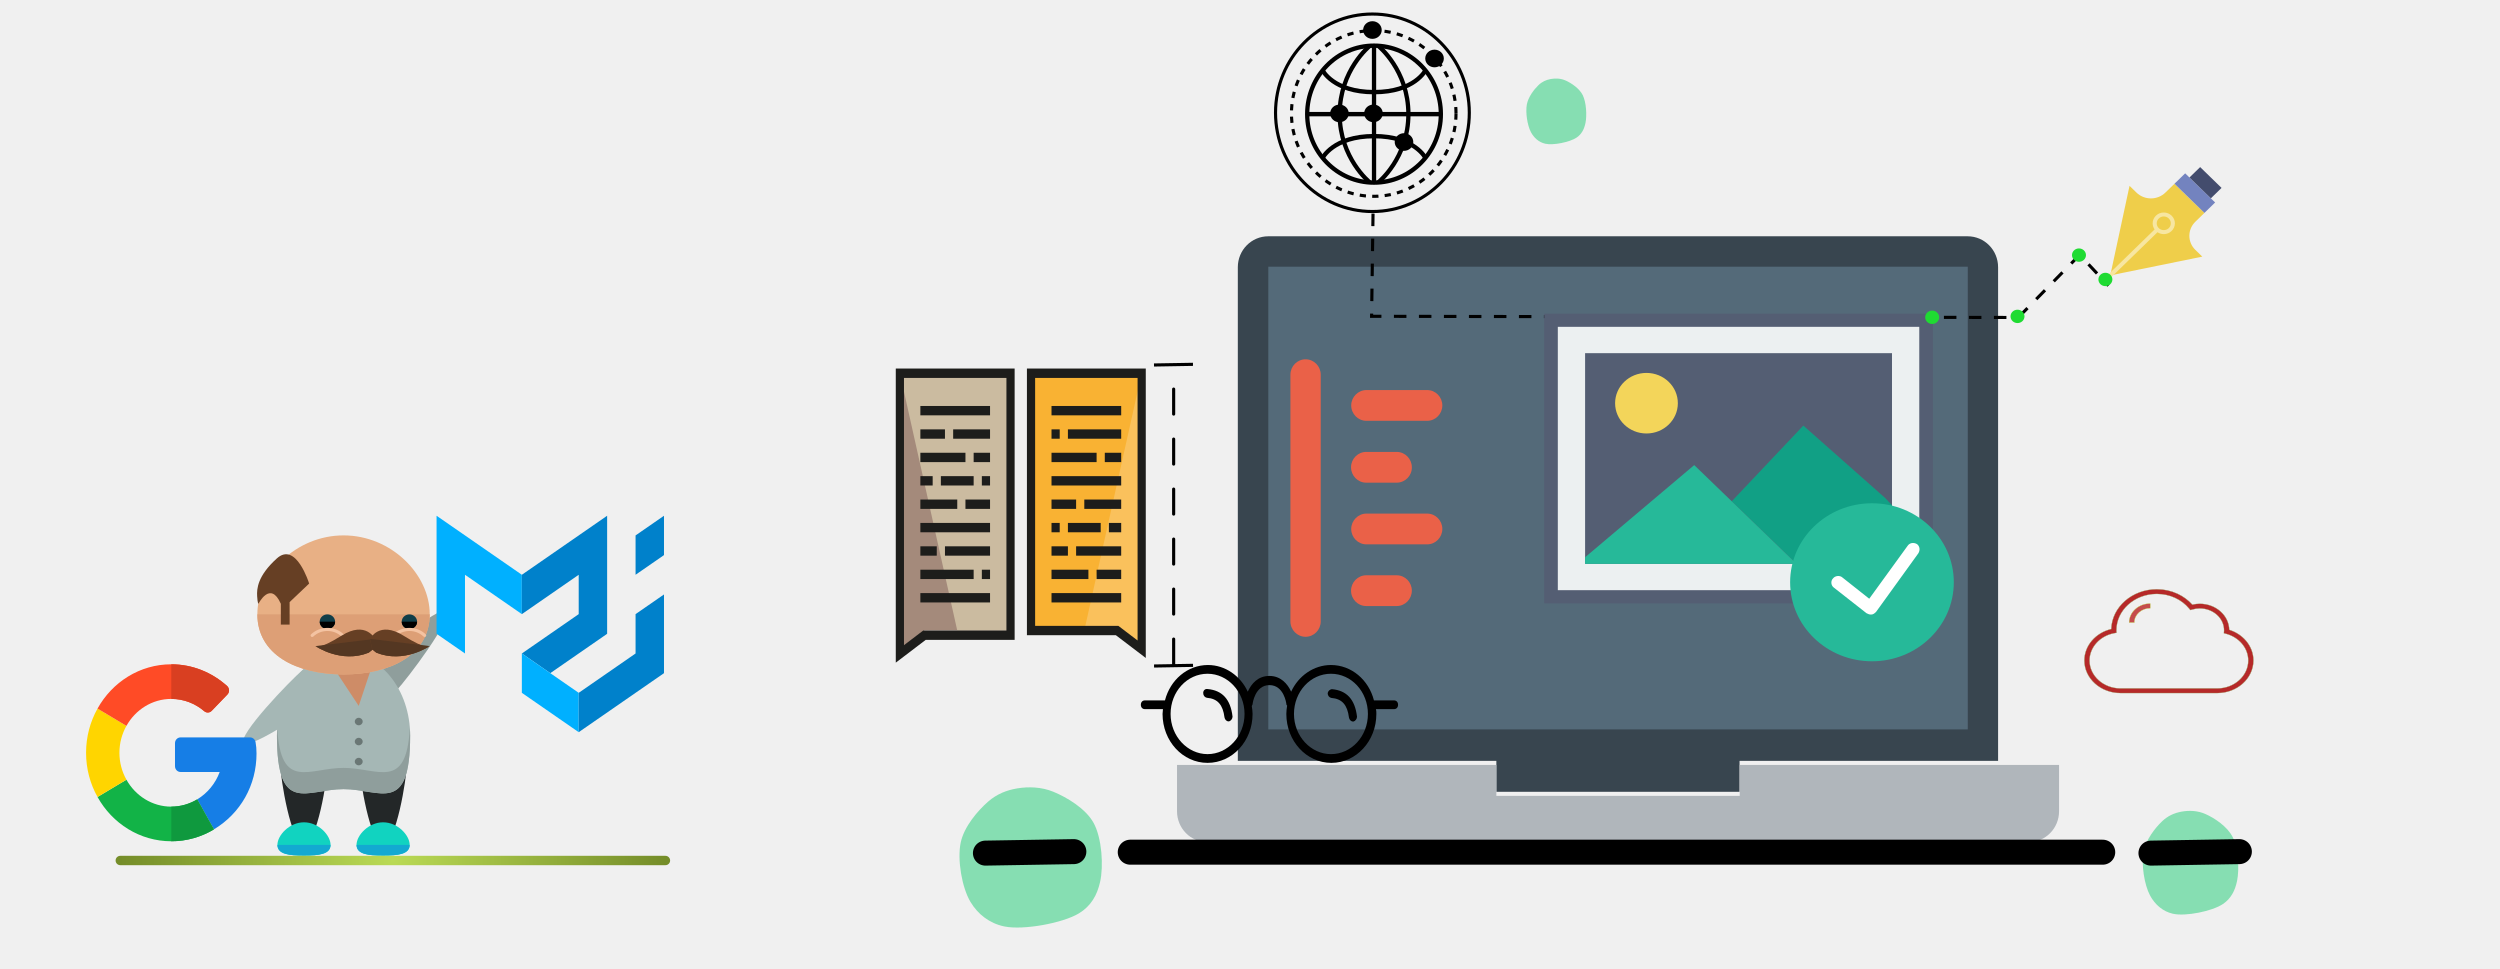
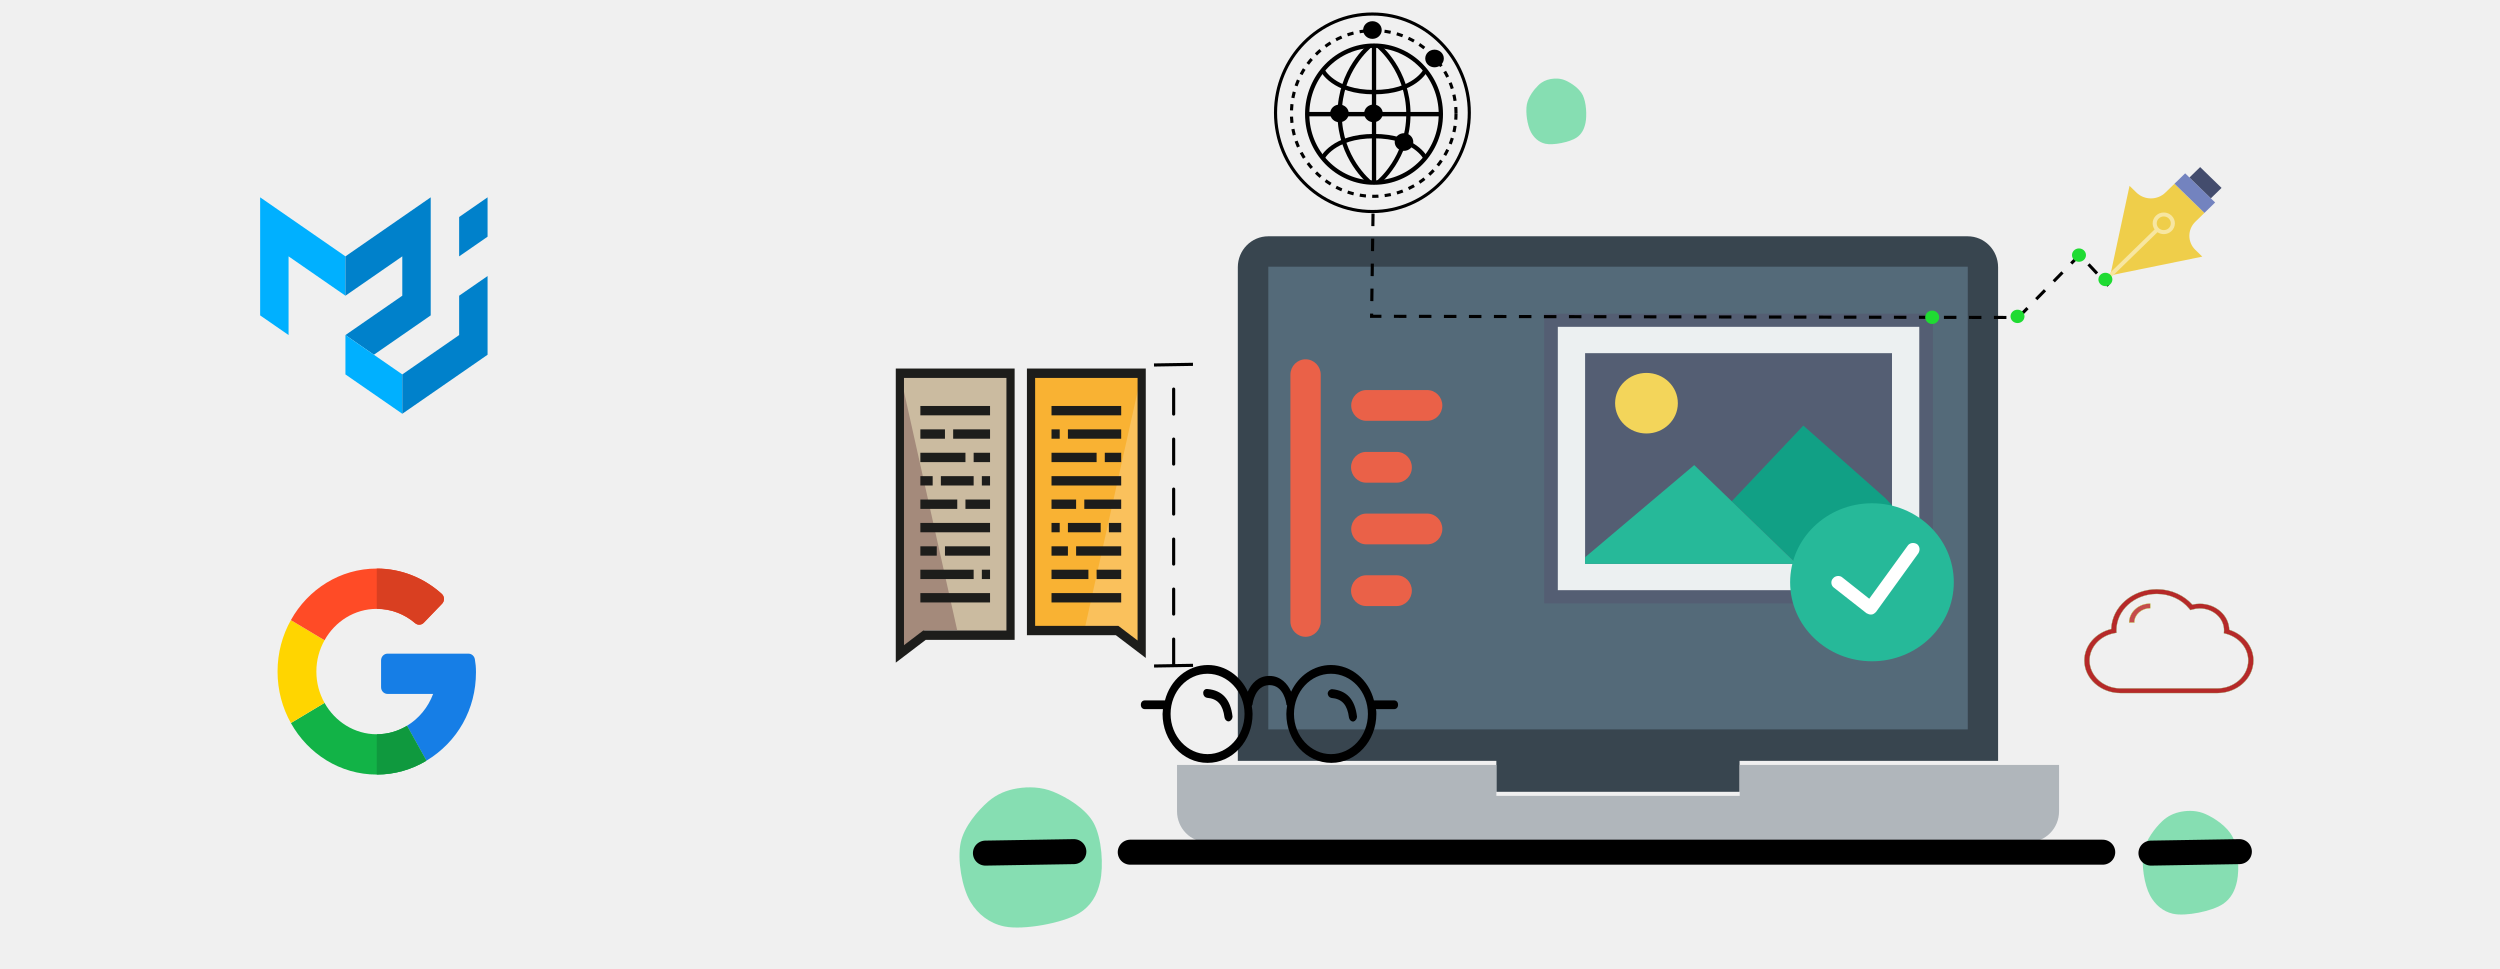
<svg xmlns="http://www.w3.org/2000/svg" width="800" height="310" viewBox="0 0 800 310">
  <defs>
-     <radialGradient gradientUnits="userSpaceOnUse" cx="125.716" cy="276.36" r="87.223" id="gradient-0" gradientTransform="matrix(1, 0, 0, 1, 0, -1)">
-       <stop offset="0" style="stop-color: #bada55" />
-       <stop offset="1" style="stop-color: #758d29" />
-     </radialGradient>
    <path id="path-0" d="M 52.771 105.984 C 51.53 84.309 41.081 99.146 32.285 104.743 C 25.053 114.969 28.201 116.82 38.493 109.709 C 59.148 95.439 64.548 88.417 78.224 72.461 C 81.762 63.522 90.763 39.312 82.57 55.699 C 75.389 76.687 69.788 90.319 65.808 102.26 C 64.567 109.114 61.463 113.475 61.463 118.4 C 73.367 109.843 83.34 99.712 94.986 91.706 C 95.626 91.266 104.068 84.256 104.919 84.256 C 109.322 83.015 112.643 79.911 116.714 79.911 C 124.703 76.847 133.611 74.944 139.063 74.944 C 143.155 72.714 147.16 73.703 150.237 73.703 C 158.291 73.703 168.546 74.944 172.586 74.944 C 172.586 96.904 159.219 104.842 140.925 110.33 C 129.156 111.875 99.023 118.095 96.227 111.572 C 93.958 106.277 94.365 99.115 94.365 93.568 C 103.022 81.186 110.444 76.147 119.197 72.461 C 123.179 70.784 129.681 64.872 131.613 68.736 C 133.729 72.969 130.042 70.523 131.613 76.807 C 121.253 91.607 117.356 96.215 108.643 100.397 C 96.002 106.465 91.723 102.768 100.573 91.706 C 113.687 89.843 105.926 107.012 106.781 107.226 C 107.584 107.427 109.264 106.398 109.264 107.226 C 141.536 91.378 165.598 80.611 188.106 69.357 C 201.332 60.126 209.797 49.519 219.767 42.042 C 224.72 38.944 212.972 44.198 211.076 45.146 C 204.619 48.374 198.435 52.165 191.831 55.079 C 175.554 62.26 157.153 66.621 141.546 74.944 C 120.946 81.453 108.565 89.41 98.711 97.293 C 90.305 104.017 100.216 95.122 90.019 102.26 C 88.821 103.099 85.463 105.182 86.915 105.364 C 88.763 105.595 93.819 104.047 92.503 105.364 C 121.953 97.724 147.319 88.014 171.965 84.877 C 177.251 84.204 207.351 78.799 207.351 87.981 C 186.019 111.89 155.022 125.251 129.13 128.333 C 115.664 129.936 99.331 126.588 99.331 108.468 C 99.331 90.121 126.054 78.584 119.197 99.156 C 115.94 108.925 113.95 105.198 109.264 112.813 C 89.255 127.18 55.843 145.585 36.631 129.575 C 27.608 122.056 29.181 105.672 29.181 95.431 C 29.181 74.448 46.255 54.145 58.979 41.421 C 81.607 26.727 94.039 22.797 117.335 22.797 C 147.855 28.94 170.705 32.088 165.136 51.975 C 161 66.748 159.58 57.053 152.099 73.082 C 128.536 88.924 115.86 91.706 98.711 91.706 C 91.305 91.706 78.937 92.21 73.258 85.498 C 64.672 75.351 78.224 62.765 78.224 55.079 C 89.504 48.342 108.744 36.838 110.506 54.458 C 110.876 58.164 112.081 62.257 110.506 65.632 C 109.576 67.626 106.16 68.399 106.16 70.599 C 87.547 78.82 99.475 61.84 104.298 58.803 C 115.818 51.55 126.409 48.871 139.683 48.871 C 144.377 52.323 141.024 57.452 137.821 60.045 C 131.572 65.103 122.519 67.093 114.851 68.115 C 113.401 68.309 110.969 70.124 110.506 68.736 C 109.831 66.713 109.414 59.081 109.264 58.183 C 115.455 45.925 130.929 27.243 127.888 47.008 C 127.4 50.183 127.117 53.602 125.405 56.32 C 115.648 71.817 103.895 73.169 88.157 79.29 C 66.82 80.531 52.688 82.149 47.184 76.186 C 36.339 64.437 52.315 44.525 63.946 44.525 C 74.695 57.235 85.115 79.679 70.775 87.981 C 61.294 93.47 48.75 89.223 38.493 89.223 C 38.493 63.6 75.686 39.091 95.607 47.629 C 97.661 48.51 96.941 54.736 97.469 56.32 C 89.436 75.024 81.507 77.298 66.429 78.669 C 59.821 79.27 50.125 83.025 46.563 77.427 C 39.338 66.073 49.357 52.844 52.771 43.283 C 60.428 37.489 63.075 35.959 65.808 34.592 C 87.21 23.891 71.668 38.796 60.842 41.421 C 45.106 45.236 55.657 41.301 44.08 42.663 C 42.839 14.22 95.653 26.744 111.747 32.109 L 117.955 34.592 C 129.239 37.669 140.875 45.512 152.099 47.008 C 154.727 47.359 162.653 45.786 162.653 50.733" style="fill: none;" />
  </defs>
  <g id="Laptop" transform="matrix(0.918614, 0, 0, 0.931954, -46.7427, 23.17926)" style="">
    <path style="fill: #38454f" d="M 646.4 288.8 v 17.7 h 141.2 V 288.8 H 937.7 V 6.3 c 0 -9.8 -7.9 -17.7 -17.7 -17.7 H 514 c -9.8 0 -17.7 7.9 -17.7 17.7 V 288.8 H 646.4 z" transform="matrix(0.6,0,0,0.6,184.3,63.1)" />
    <polygon style="fill: #546a79" points="514,275.3 920.1,275.3 920.1,10.5 514,10.5" transform="matrix(0.6,0,0,0.6,184.3,60.4)" />
    <g transform="matrix(0.6,0,0,0.6,146.4,60.4)">
-       <path style="fill: #ea6148" d="M 598.8 222.3 c -4.9 0 -8.8 -4 -8.8 -8.8 V 72.3 c 0 -4.9 4 -8.8 8.8 -8.8 c 4.9 0 8.8 4 8.8 8.8 v 141.2 C 607.6 218.4 603.6 222.3 598.8 222.3" />
-       <path style="fill: #ea6148" d="M 669.4 98.7 h -35.3 c -4.9 0 -8.8 -4 -8.8 -8.8 s 4 -8.8 8.8 -8.8 h 35.3 c 4.9 0 8.8 4 8.8 8.8 S 674.3 98.7 669.4 98.7" />
-       <path style="fill: #ea6148" d="M 651.7 134.1 h -17.7 c -4.9 0 -8.8 -4 -8.8 -8.8 c 0 -4.9 4 -8.8 8.8 -8.8 h 17.7 c 4.9 0 8.8 4 8.8 8.8 C 660.6 130.1 656.6 134.1 651.7 134.1" />
-       <path style="fill: #ea6148" d="M 669.4 169.4 h -35.3 c -4.9 0 -8.8 -4 -8.8 -8.8 s 4 -8.8 8.8 -8.8 h 35.3 c 4.9 0 8.8 4 8.8 8.8 S 674.3 169.4 669.4 169.4" />
-       <path style="fill: #ea6148" d="M 651.7 204.7 h -17.7 c -4.9 0 -8.8 -4 -8.8 -8.8 s 4 -8.8 8.8 -8.8 h 17.7 c 4.9 0 8.8 4 8.8 8.8 S 656.6 204.7 651.7 204.7" />
+       <path style="fill: #ea6148" d="M 598.8 222.3 c -4.9 0 -8.8 -4 -8.8 -8.8 V 72.3 c 0 -4.9 4 -8.8 8.8 -8.8 c 4.9 0 8.8 4 8.8 8.8 v 141.2 C 607.6 218.4 603.6 222.3 598.8 222.3" id="li01" />
+       <path style="fill: #ea6148" d="M 669.4 98.7 h -35.3 c -4.9 0 -8.8 -4 -8.8 -8.8 s 4 -8.8 8.8 -8.8 h 35.3 c 4.9 0 8.8 4 8.8 8.8 S 674.3 98.7 669.4 98.7" id="li02" />
+       <path style="fill: #ea6148" d="M 651.7 134.1 h -17.7 c -4.9 0 -8.8 -4 -8.8 -8.8 c 0 -4.9 4 -8.8 8.8 -8.8 h 17.7 c 4.9 0 8.8 4 8.8 8.8 C 660.6 130.1 656.6 134.1 651.7 134.1" id="li03" />
+       <path style="fill: #ea6148" d="M 669.4 169.4 h -35.3 c -4.9 0 -8.8 -4 -8.8 -8.8 s 4 -8.8 8.8 -8.8 h 35.3 c 4.9 0 8.8 4 8.8 8.8 S 674.3 169.4 669.4 169.4" id="li04" />
+       <path style="fill: #ea6148" d="M 651.7 204.7 h -17.7 c -4.9 0 -8.8 -4 -8.8 -8.8 s 4 -8.8 8.8 -8.8 h 17.7 c 4.9 0 8.8 4 8.8 8.8 S 656.6 204.7 651.7 204.7" id="li05" />
    </g>
    <path style="fill: #b0b6bb" d="M 787.7 211.3 v 17.7 H 646.4 V 211.3 H 461 v 26.5 c 0 9.8 7.9 17.7 17.7 17.7 h 476.7 c 9.8 0 17.7 -7.9 17.7 -17.7 V 211.3 H 787.7 z" transform="matrix(0.6,0,0,0.6,184.3,111)" />
  </g>
+   <line style="stroke: rgb(0, 0, 0); fill: none; stroke-width: 8px; stroke-linecap: round;" x1="361.677" y1="272.701" x2="672.875" y2="272.701" />
  <g id="Glasses" transform="matrix(0.918614, 0, 0, 0.931954, -60.2647, 21.98636)" style="">
    <path transform="matrix(1.4,0,0,1.5,-188.7,-114.4)" d="M 513.1 218.3 c -0.5 0 -1 0.4 -1.1 0.9 c 0 0.6 0.4 1 0.9 1.1 c 2.7 0.2 4 1.6 4.4 4.5 c 0.1 0.5 0.5 0.9 1 0.9 c 0 0 0.1 0 0.1 0 c 0.5 -0.1 0.9 -0.6 0.9 -1.1 C 518.8 220.6 516.7 218.6 513.1 218.3 z" />
    <path transform="matrix(1.4,0,0,1.5,-176.2,-114.3)" d="M 473.2 218.2 C 472.6 218.1 472.1 218.5 472.1 219.1 c 0 0.6 0.4 1 0.9 1.1 c 2.7 0.2 4 1.6 4.4 4.5 c 0.1 0.5 0.5 0.9 1 0.9 c 0 0 0.1 0 0.1 0 c 0.5 -0.1 0.9 -0.6 0.9 -1.1 C 478.9 220.5 476.8 218.5 473.2 218.2 z" />
    <path transform="matrix(1.4,0,0,1.5,-181.4,-115.5)" d="M 523.3 221.6 h -5 c -1.3 -4.7 -5.6 -8.1 -10.7 -8.1 c -4.3 0 -8.1 2.5 -9.9 6.1 c -0.9 -1.8 -2.6 -3.6 -5.4 -3.6 c -2.9 0 -4.5 1.8 -5.4 3.6 c -1.8 -3.6 -5.6 -6.1 -9.9 -6.1 c -5.1 0 -9.4 3.4 -10.7 8.1 H 461.3 c -0.6 0 -1 0.4 -1 1 s 0.4 1 1 1 h 4.5 c 0 0.4 -0.1 0.7 -0.1 1.1 c 0 6.2 5 11.2 11.2 11.2 c 6.2 0 11.2 -5 11.2 -11.2 c 0 -0.6 -0.1 -1.2 -0.2 -1.8 c 0.1 -0.1 0.1 -0.3 0.2 -0.4 c 0 -0.2 0.6 -4.4 4.2 -4.4 c 3.6 0 4.2 4.2 4.2 4.3 c 0 0.2 0.1 0.3 0.2 0.4 c -0.1 0.6 -0.2 1.2 -0.2 1.9 c 0 6.2 5 11.2 11.2 11.2 s 11.2 -5 11.2 -11.2 c 0 -0.4 0 -0.7 -0.1 -1.1 H 523.3 c 0.6 0 1 -0.4 1 -1 S 523.9 221.6 523.3 221.6 z M 476.9 233.9 c -5 0 -9.2 -4.1 -9.2 -9.2 s 4.1 -9.2 9.2 -9.2 c 5 0 9.2 4.1 9.2 9.2 S 481.9 233.9 476.9 233.9 z M 507.6 233.9 c -5 0 -9.2 -4.1 -9.2 -9.2 s 4.1 -9.2 9.2 -9.2 s 9.2 4.1 9.2 9.2 S 512.7 233.9 507.6 233.9 z" />
  </g>
-   <polyline style="stroke: rgb(0, 0, 0); fill: none; stroke-dasharray: 4;" points="439.37 68.358 439.37 68.358 438.912 101.211 645.845 101.597 665.495 81.556 674.703 91.417" />
  <g id="Image" transform="matrix(1.364016, 0, 0, 1.404509, -362.2482, -87.20029)" style="">
    <g transform="matrix(1.6,0,0,1.5,-400,-88.9)">
      <g>
        <rect x="643.4" y="149.3" style="fill: #ecf0f1" width="55" height="42" />
        <path style="fill: #545e73" d="M 699.4 192.3 H 642.4 v -44 h 57 V 192.3 z M 644.4 190.3 h 53 v -40 H 644.4 V 190.3 z" />
      </g>
      <g>
        <rect x="647.4" y="153.3" style="fill: #545e73" width="47" height="34" />
        <path style="fill: #ecf0f1" d="M 695.4 188.3 H 646.4 v -36 h 49 V 188.3 z M 648.4 186.3 h 45 v -32 H 648.4 V 186.3 z" />
      </g>
      <circle style="fill: #f3d55a" cx="657.4" cy="161.9" r="4.6" />
      <polygon style="fill: #11a085" points="693.4,177.4 692.4,176.3 680.4,165.3 669.9,176.8 675.4,182.3 679.4,186.3 693.4,186.3" />
      <polygon style="fill: #26b999" points="648.4,186.3 679.4,186.3 675.4,182.3 664.4,171.3 648.4,185.3" />
    </g>
    <g transform="matrix(1.6,0,0,1.5,-413.5,-100.6)">
      <circle style="fill: #26b999" cx="698.9" cy="196.9" r="12" />
      <path style="fill: #ffffff" d="M 705.5 191.1 c -0.5 -0.3 -1.1 -0.2 -1.4 0.3 l -5.6 8 l -3.9 -3.2 c -0.4 -0.4 -1.1 -0.3 -1.4 0.1 c -0.4 0.4 -0.3 1.1 0.1 1.4 l 4.8 3.9 c 0.2 0.1 0.4 0.2 0.6 0.2 c 0 0 0.1 0 0.1 0 c 0.3 0 0.5 -0.2 0.7 -0.4 l 6.2 -8.9 C 706 192 705.9 191.4 705.5 191.1 z" />
    </g>
  </g>
-   <g id="world" transform="matrix(0.687353, 0, 0, 0.704073, 417.6923, 13.99214)" style="">
-     <path fill="none" stroke="#000000" stroke-width="2" stroke-miterlimit="10" d="M32.001,0.887c17.184,0,31.113,13.929,31.112,31.113 C63.114,49.185,49.184,63.115,32,63.113C14.815,63.114,0.887,49.185,0.888,32.001C0.885,14.816,14.815,0.887,32.001,0.887z" />
-     <line fill="none" stroke="#000000" stroke-width="2" stroke-miterlimit="10" x1="32" y1="1" x2="32" y2="63" />
-     <line fill="none" stroke="#000000" stroke-width="2" stroke-miterlimit="10" x1="63" y1="32" x2="1" y2="32" />
-     <path fill="none" stroke="#000000" stroke-width="2" stroke-miterlimit="10" d="M30,1c0,0-14,11-14,31s14,31,14,31" />
-     <path fill="none" stroke="#000000" stroke-width="2" stroke-miterlimit="10" d="M34,1c0,0,14,11,14,31S34,63,34,63" />
-     <path fill="none" stroke="#000000" stroke-width="2" stroke-miterlimit="10" d="M8,12c0,0,5,10,24,10s24-10,24-10" />
-     <path fill="none" stroke="#000000" stroke-width="2" stroke-miterlimit="10" d="M8,52c0,0,5-10,24-10s24,10,24,10" />
+   <g id="world">
+     <g id="world" transform="matrix(0.687353, 0, 0, 0.704073, 417.6923, 13.99214)" style="">
+       <path fill="none" stroke="#000000" stroke-width="2" stroke-miterlimit="10" d="M32.001,0.887c17.184,0,31.113,13.929,31.112,31.113 C63.114,49.185,49.184,63.115,32,63.113C14.815,63.114,0.887,49.185,0.888,32.001C0.885,14.816,14.815,0.887,32.001,0.887z" />
+       <line fill="none" stroke="#000000" stroke-width="2" stroke-miterlimit="10" x1="32" y1="1" x2="32" y2="63" />
+       <line fill="none" stroke="#000000" stroke-width="2" stroke-miterlimit="10" x1="63" y1="32" x2="1" y2="32" />
+       <path fill="none" stroke="#000000" stroke-width="2" stroke-miterlimit="10" d="M30,1c0,0-14,11-14,31s14,31,14,31" />
+       <path fill="none" stroke="#000000" stroke-width="2" stroke-miterlimit="10" d="M34,1c0,0,14,11,14,31S34,63,34,63" />
+       <path fill="none" stroke="#000000" stroke-width="2" stroke-miterlimit="10" d="M8,12c0,0,5,10,24,10s24-10,24-10" />
+       <path fill="none" stroke="#000000" stroke-width="2" stroke-miterlimit="10" d="M8,52c0,0,5-10,24-10s24,10,24,10" />
+     </g>
+     <ellipse style="stroke: rgb(1, 1, 1); fill-rule: evenodd; fill: none; stroke-dasharray: 2px;" cx="439.595" cy="36.299" rx="26.329" ry="26.525" />
+     <ellipse style="stroke: rgb(0, 0, 0);" cx="428.629" cy="36.292" rx="2.474" ry="2.325" id="dot01">
+       </ellipse>
+     <ellipse style="stroke: rgb(0, 0, 0);" cx="439.51" cy="36.277" rx="2.474" ry="2.325" id="dot02">
+       </ellipse>
+     <ellipse style="stroke: rgb(0, 0, 0);" cx="449.279" cy="45.445" rx="2.474" ry="2.325" id="dot03">
+       </ellipse>
+     <ellipse style="stroke: rgb(0, 0, 0);" cx="459.05" cy="18.715" rx="2.474" ry="2.325" id="dot04">
+       </ellipse>
+     <ellipse style="stroke: rgb(0, 0, 0);" cx="439.174" cy="9.61" rx="2.474" ry="2.325" id="dot05">
+       </ellipse>
+     <ellipse style="fill: none; stroke: rgb(0, 0, 0);" cx="439.174" cy="36.088" rx="31.004" ry="31.598" />
  </g>
  <g id="cloud" style="" transform="matrix(0.105641, 0, 0, 0.095083, 667.0009, 180.8309)">
    <path d="M489.579,254.766c-12.942-16.932-30.829-29.887-50.839-36.933c-0.828-48.454-40.501-87.618-89.148-87.618 c-7.618,0-15.213,0.993-22.647,2.958c-12.102-15.076-27.37-27.615-44.441-36.457c-19.642-10.173-40.881-15.331-63.127-15.331 c-74.705,0-135.736,59.676-137.931,133.859C33.885,227.82,0,271.349,0,321.107c0,60.383,49.125,109.508,109.508,109.508h292.983 C462.875,430.615,512,381.49,512,321.107C512,296.896,504.246,273.956,489.579,254.766z M402.491,415.061H109.508 c-51.806,0-93.953-42.147-93.953-93.953c0-44.549,31.647-83.274,75.248-92.079l6.342-1.281l-0.106-6.47 c-0.008-0.465-0.036-0.923-0.069-1.38c-0.012-0.173-0.031-0.344-0.031-0.52c0-67.512,54.925-122.437,122.436-122.437 c39.135,0,75.005,18.162,98.411,49.828l3.349,4.53l5.348-1.769c7.542-2.494,15.317-3.759,23.108-3.759 c40.587,0,73.606,33.019,73.606,73.607c0,0.645-0.05,1.382-0.103,2.164c-0.034,0.505-0.067,1.011-0.093,1.518l-0.303,6.145 l5.911,1.709c19.171,5.544,36.435,17.369,48.61,33.297c12.577,16.453,19.224,36.127,19.224,56.895 C496.445,372.913,454.297,415.061,402.491,415.061z" style="fill: rgb(182, 41, 41); stroke: rgb(150, 166, 99);" />
    <path d="M135.62,193.401h15.555c0-26.66,21.69-48.35,48.351-48.35v-15.555C164.289,129.495,135.62,158.163,135.62,193.401z" style="stroke: rgb(186, 223, 65); fill: rgb(197, 76, 76);" />
  </g>
-   <g id="pen" transform="matrix(0.650142, 0, 0, 0.632726, 674.6371, 53.46719)" style="">
-     <path style="fill:#EFCE4A;" d="M32.598,8.426l14.746,14.746l-4.47,4.47c-3.93,3.93-3.93,10.301,0,14.231l3.417,3.417L1,54.77 l9.479-45.29l3.417,3.417c3.93,3.93,10.301,3.93,14.231,0L32.598,8.426z" />
-     <rect x="32.177" y="9.442" transform="matrix(-0.7071 -0.7071 0.7071 -0.7071 63.4196 52.6008)" style="fill:#7383BF;" width="20.853" height="7.448" />
-     <rect x="40.422" y="4.176" transform="matrix(-0.7071 -0.7071 0.7071 -0.7071 76.1336 47.3345)" style="fill:#434C6D;" width="14.895" height="7.448" />
-     <path style="fill:#F7E6A1;" d="M31.198,24.571c-1.033-1.033-2.406-1.602-3.867-1.602s-2.834,0.568-3.867,1.602 c-1.033,1.033-1.602,2.406-1.602,3.867c0,1.121,0.341,2.186,0.964,3.09L0.293,54.063c-0.391,0.391-0.391,1.023,0,1.414 C0.488,55.672,0.744,55.77,1,55.77s0.512-0.098,0.707-0.293l22.534-22.534c0.904,0.623,1.97,0.964,3.091,0.964 c1.46,0,2.834-0.568,3.867-1.602c1.033-1.033,1.602-2.406,1.602-3.866C32.8,26.978,32.231,25.605,31.198,24.571z M29.784,30.891 c-1.311,1.311-3.595,1.311-4.905,0c-1.352-1.353-1.352-3.553,0-4.905c0.655-0.655,1.526-1.016,2.453-1.016s1.797,0.36,2.453,1.016 C31.136,27.338,31.136,29.538,29.784,30.891z" />
-   </g>
-   <ellipse style="stroke: rgb(1, 1, 1); fill-rule: evenodd; fill: none; stroke-dasharray: 2px;" cx="439.595" cy="36.299" rx="26.329" ry="26.525" />
-   <ellipse style="stroke: rgb(0, 0, 0);" cx="428.629" cy="36.292" rx="2.474" ry="2.325" />
-   <ellipse style="stroke: rgb(0, 0, 0);" cx="439.51" cy="36.277" rx="2.474" ry="2.325" />
-   <ellipse style="stroke: rgb(0, 0, 0);" cx="449.279" cy="45.445" rx="2.474" ry="2.325" />
-   <ellipse style="stroke: rgb(0, 0, 0);" cx="459.05" cy="18.715" rx="2.474" ry="2.325" />
-   <ellipse style="stroke: rgb(0, 0, 0);" cx="439.174" cy="9.61" rx="2.474" ry="2.325" />
-   <ellipse style="fill: none; stroke: rgb(0, 0, 0);" cx="439.174" cy="36.088" rx="31.004" ry="31.598" />
-   <ellipse style="fill: rgb(31, 219, 50);" cx="665.274" cy="81.636" rx="2.237" ry="2.14" />
-   <ellipse style="fill: rgb(31, 219, 50);" cx="673.724" cy="89.426" rx="2.237" ry="2.14" />
-   <ellipse style="fill: rgb(31, 219, 50);" cx="645.604" cy="101.243" rx="2.237" ry="2.14" />
-   <ellipse style="fill: rgb(31, 219, 50);" cx="618.296" cy="101.532" rx="2.237" ry="2.14" />
+   <g>
+     <g>
+       <polyline style="stroke: rgb(0, 0, 0); fill: none; stroke-dasharray: 4;" points="439.37 68.358 439.37 68.358 438.912 101.211 645.845 101.597 665.495 81.556 674.703 91.417" />
+       <g id="pen" transform="matrix(0.650142, 0, 0, 0.632726, 674.6371, 53.46719)" style="">
+         <path style="fill:#EFCE4A;" d="M32.598,8.426l14.746,14.746l-4.47,4.47c-3.93,3.93-3.93,10.301,0,14.231l3.417,3.417L1,54.77 l9.479-45.29l3.417,3.417c3.93,3.93,10.301,3.93,14.231,0L32.598,8.426z" />
+         <rect x="32.177" y="9.442" transform="matrix(-0.7071 -0.7071 0.7071 -0.7071 63.4196 52.6008)" style="fill:#7383BF;" width="20.853" height="7.448" />
+         <rect x="40.422" y="4.176" transform="matrix(-0.7071 -0.7071 0.7071 -0.7071 76.1336 47.3345)" style="fill:#434C6D;" width="14.895" height="7.448" />
+         <path style="fill:#F7E6A1;" d="M31.198,24.571c-1.033-1.033-2.406-1.602-3.867-1.602s-2.834,0.568-3.867,1.602 c-1.033,1.033-1.602,2.406-1.602,3.867c0,1.121,0.341,2.186,0.964,3.09L0.293,54.063c-0.391,0.391-0.391,1.023,0,1.414 C0.488,55.672,0.744,55.77,1,55.77s0.512-0.098,0.707-0.293l22.534-22.534c0.904,0.623,1.97,0.964,3.091,0.964 c1.46,0,2.834-0.568,3.867-1.602c1.033-1.033,1.602-2.406,1.602-3.866C32.8,26.978,32.231,25.605,31.198,24.571z M29.784,30.891 c-1.311,1.311-3.595,1.311-4.905,0c-1.352-1.353-1.352-3.553,0-4.905c0.655-0.655,1.526-1.016,2.453-1.016s1.797,0.36,2.453,1.016 C31.136,27.338,31.136,29.538,29.784,30.891z" />
+       </g>
+     </g>
+     <ellipse style="fill: rgb(31, 219, 50);" cx="665.274" cy="81.636" rx="2.237" ry="2.14" />
+     <ellipse style="fill: rgb(31, 219, 50);" cx="673.724" cy="89.426" rx="2.237" ry="2.14" />
+     <ellipse style="fill: rgb(31, 219, 50);" cx="618.296" cy="101.532" rx="2.237" ry="2.14" />
+     <ellipse style="fill: rgb(31, 219, 50);" cx="645.604" cy="101.243" rx="2.237" ry="2.14" />
+   </g>
  <path stroke-width="0" d="M 325.573 252.275 C 329.097 251.695 333.202 251.794 336.983 253.327 C 341.334 255.092 347.408 258.714 349.948 263.324 C 352.638 268.206 353.177 277.217 352.023 282.266 C 351.06 286.479 349.138 289.909 345.281 292.263 C 340.163 295.388 327.504 297.719 321.424 296.473 C 316.628 295.491 312.894 292.545 310.533 288.58 C 307.82 284.027 306.276 275.129 307.421 269.638 C 308.483 264.546 312.889 259.393 316.238 256.485 C 319.059 254.034 322.207 252.829 325.573 252.275 Z" style="stroke-width: 2px; fill-opacity: 0.56; fill: rgb(52, 209, 131);" />
  <path stroke-width="0" d="M 698.112 259.72 C 700.477 259.292 703.232 259.364 705.77 260.498 C 708.69 261.803 712.766 264.481 714.471 267.89 C 716.276 271.499 716.638 278.162 715.863 281.895 C 715.217 285.01 713.927 287.547 711.338 289.287 C 707.904 291.598 699.408 293.321 695.328 292.399 C 692.109 291.673 689.603 289.495 688.018 286.563 C 686.198 283.197 685.161 276.619 685.929 272.558 C 686.642 268.793 689.6 264.983 691.847 262.832 C 693.74 261.02 695.853 260.13 698.112 259.72 Z" style="stroke-width: 2px; fill-opacity: 0.56; fill: rgb(52, 209, 131);" />
-   <line style="stroke: rgb(0, 0, 0); fill: none; stroke-width: 8px; stroke-linecap: round;" x1="361.677" y1="272.701" x2="672.875" y2="272.701" />
  <line style="fill: rgb(216, 216, 216); stroke: rgb(0, 0, 0); stroke-width: 8px; stroke-linecap: round;" x1="688.302" y1="272.996" x2="716.599" y2="272.517" />
  <line style="fill: rgb(216, 216, 216); stroke: rgb(0, 0, 0); stroke-width: 8px; stroke-linecap: round;" x1="315.336" y1="272.996" x2="343.633" y2="272.517" />
  <line style="fill: rgb(216, 216, 216); stroke: rgb(0, 0, 0); stroke-dasharray: 8px; stroke-linecap: round;" x1="375.569" y1="212.509" x2="375.569" y2="117.419" />
  <line style="fill: rgb(216, 216, 216); stroke: rgb(0, 0, 0);" x1="369.295" y1="213.122" x2="381.771" y2="212.909" />
  <line style="fill: rgb(216, 216, 216); stroke: rgb(0, 0, 0);" x1="369.276" y1="116.796" x2="381.752" y2="116.583" />
  <g id="XMLID_1396_" transform="matrix(0.163896, 0, 0, 0.187073, 285.4245, 117.9377)" style="">
    <g id="XMLID_1445_">
      <polygon style="fill:#FAC15C;" points="487.582,480.106 439.571,448.099 271.534,448.099 271.534,8.002 487.582,8.002 &#09;&#09;" />
    </g>
    <g id="XMLID_1444_">
      <polygon style="fill:#F9B233;" points="487.582,8.002 375.557,448.099 271.534,448.099 271.534,8.002 &#09;&#09;" />
    </g>
    <g id="XMLID_1443_">
      <polygon style="fill:#A48A7B;" points="15.478,480.106 63.488,448.099 231.525,448.099 231.525,8.002 15.478,8.002 &#09;&#09;" />
    </g>
    <g id="XMLID_1442_">
      <polygon style="fill:#CBBBA0;" points="15.478,8.002 127.503,448.099 231.525,448.099 231.525,8.002 &#09;&#09;" />
    </g>
    <g id="XMLID_1441_">
      <path style="fill:#1D1D1B;" d="M7.476,503.06V0h232.051v464.103H65.908L7.476,503.06z M23.48,16.004v457.151l37.582-25.057 h162.461V16.004H23.48z" />
    </g>
    <g id="XMLID_1440_">
      <path style="fill:#1D1D1B;" d="M495.583,495.058L437.151,456.1H263.533V0h232.051L495.583,495.058L495.583,495.058z M279.537,440.097h162.461l37.582,25.057V16.004H279.537V440.097z" />
    </g>
    <g id="XMLID_1439_">
      <rect x="55.487" y="64.014" style="fill:#1D1D1B;" width="136.029" height="16.004" />
    </g>
    <g id="XMLID_1438_">
      <rect x="55.487" y="104.023" style="fill:#1D1D1B;" width="48.011" height="16.004" />
    </g>
    <g id="XMLID_1437_">
      <rect x="119.501" y="104.023" style="fill:#1D1D1B;" width="72.016" height="16.004" />
    </g>
    <g id="XMLID_1436_">
      <rect x="55.487" y="144.032" style="fill:#1D1D1B;" width="88.02" height="16.004" />
    </g>
    <g id="XMLID_1434_">
      <rect x="159.509" y="144.032" style="fill:#1D1D1B;" width="32.007" height="16.004" />
    </g>
    <g id="XMLID_1433_">
      <rect x="55.487" y="184.04" style="fill:#1D1D1B;" width="24.005" height="16.004" />
    </g>
    <g id="XMLID_1432_">
      <rect x="95.496" y="184.04" style="fill:#1D1D1B;" width="64.014" height="16.004" />
    </g>
    <g id="XMLID_1430_">
      <rect x="175.513" y="184.04" style="fill:#1D1D1B;" width="16.003" height="16.004" />
    </g>
    <g id="XMLID_1427_">
      <rect x="55.487" y="224.049" style="fill:#1D1D1B;" width="72.016" height="16.004" />
    </g>
    <g id="XMLID_1426_">
      <rect x="143.506" y="224.049" style="fill:#1D1D1B;" width="48.01" height="16.004" />
    </g>
    <g id="XMLID_1425_">
      <rect x="55.487" y="264.058" style="fill:#1D1D1B;" width="136.029" height="16.004" />
    </g>
    <g id="XMLID_1424_">
      <rect x="55.487" y="304.067" style="fill:#1D1D1B;" width="32.007" height="16.004" />
    </g>
    <g id="XMLID_1423_">
      <rect x="103.498" y="304.067" style="fill:#1D1D1B;" width="88.019" height="16.004" />
    </g>
    <g id="XMLID_1422_">
      <rect x="55.487" y="344.076" style="fill:#1D1D1B;" width="104.022" height="16.004" />
    </g>
    <g id="XMLID_1421_">
      <rect x="175.513" y="344.076" style="fill:#1D1D1B;" width="16.003" height="16.004" />
    </g>
    <g id="XMLID_1420_">
      <rect x="55.487" y="384.085" style="fill:#1D1D1B;" width="136.029" height="16.004" />
    </g>
    <g id="XMLID_1419_">
      <rect x="311.543" y="384.085" style="fill:#1D1D1B;" width="136.029" height="16.004" />
    </g>
    <g id="XMLID_1418_">
      <rect x="399.562" y="344.076" style="fill:#1D1D1B;" width="48.011" height="16.004" />
    </g>
    <g id="XMLID_1417_">
      <rect x="311.543" y="344.076" style="fill:#1D1D1B;" width="72.016" height="16.004" />
    </g>
    <g id="XMLID_1415_">
      <rect x="359.553" y="304.067" style="fill:#1D1D1B;" width="88.02" height="16.004" />
    </g>
    <g id="XMLID_1413_">
      <rect x="311.543" y="304.067" style="fill:#1D1D1B;" width="32.007" height="16.004" />
    </g>
    <g id="XMLID_1410_">
      <rect x="423.568" y="264.058" style="fill:#1D1D1B;" width="24.005" height="16.004" />
    </g>
    <g id="XMLID_1409_">
      <rect x="343.55" y="264.058" style="fill:#1D1D1B;" width="64.014" height="16.004" />
    </g>
    <g id="XMLID_1408_">
      <rect x="311.543" y="264.058" style="fill:#1D1D1B;" width="16.003" height="16.004" />
    </g>
    <g id="XMLID_1406_">
      <rect x="375.557" y="224.049" style="fill:#1D1D1B;" width="72.016" height="16.004" />
    </g>
    <g id="XMLID_1405_">
      <rect x="311.544" y="224.049" style="fill:#1D1D1B;" width="48.01" height="16.004" />
    </g>
    <g id="XMLID_1404_">
      <rect x="311.543" y="184.04" style="fill:#1D1D1B;" width="136.029" height="16.004" />
    </g>
    <g id="XMLID_1403_">
      <rect x="415.566" y="144.032" style="fill:#1D1D1B;" width="32.007" height="16.004" />
    </g>
    <g id="XMLID_1402_">
      <rect x="311.543" y="144.032" style="fill:#1D1D1B;" width="88.019" height="16.004" />
    </g>
    <g id="XMLID_1401_">
      <rect x="343.55" y="104.023" style="fill:#1D1D1B;" width="104.022" height="16.004" />
    </g>
    <g id="XMLID_1400_">
      <rect x="311.543" y="104.023" style="fill:#1D1D1B;" width="16.003" height="16.004" />
    </g>
    <g id="XMLID_1397_">
      <rect x="311.543" y="64.014" style="fill:#1D1D1B;" width="136.029" height="16.004" />
    </g>
  </g>
-   <g transform="matrix(0.178416, 0, 0, 0.200732, 265.3159, 105.6042)" style="" />
-   <g transform="matrix(0.178416, 0, 0, 0.200732, 265.3159, 105.6042)" style="" />
-   <g transform="matrix(0.178416, 0, 0, 0.200732, 265.3159, 105.6042)" style="" />
-   <g transform="matrix(0.178416, 0, 0, 0.200732, 265.3159, 105.6042)" style="" />
-   <g transform="matrix(0.178416, 0, 0, 0.200732, 265.3159, 105.6042)" style="" />
-   <g transform="matrix(0.178416, 0, 0, 0.200732, 265.3159, 105.6042)" style="" />
-   <g transform="matrix(0.178416, 0, 0, 0.200732, 265.3159, 105.6042)" style="" />
-   <g transform="matrix(0.178416, 0, 0, 0.200732, 265.3159, 105.6042)" style="" />
-   <g transform="matrix(0.178416, 0, 0, 0.200732, 265.3159, 105.6042)" style="" />
-   <g transform="matrix(0.178416, 0, 0, 0.200732, 265.3159, 105.6042)" style="" />
-   <g transform="matrix(0.178416, 0, 0, 0.200732, 265.3159, 105.6042)" style="" />
-   <g transform="matrix(0.178416, 0, 0, 0.200732, 265.3159, 105.6042)" style="" />
-   <g transform="matrix(0.178416, 0, 0, 0.200732, 265.3159, 105.6042)" style="" />
-   <g transform="matrix(0.178416, 0, 0, 0.200732, 265.3159, 105.6042)" style="" />
-   <g transform="matrix(0.178416, 0, 0, 0.200732, 265.3159, 105.6042)" style="" />
-   <path style="fill: rgb(143, 158, 156);" d="M 116.394 223.784 C 118.807 225.822 123.518 224.528 126.923 220.894 C 130.323 217.26 145.107 197.719 142.701 195.678 C 140.285 193.643 121.587 209.884 118.187 213.518 C 114.787 217.148 113.983 221.744 116.394 223.784 Z" />
-   <g transform="matrix(0.213893, 0, 0, 0.203254, 56.48028, 171.3244)" style="">
-     <path style="fill:#232728;" d="M226.069,361.913c0,19.503-15.817,124.668-35.336,124.668c-19.495,0-35.304-105.173-35.304-124.668 c0-19.495,15.817-35.32,35.304-35.32C210.253,326.593,226.069,342.418,226.069,361.913z" />
-     <path style="fill:#232728;" d="M344.42,361.913c0,19.503-15.817,124.668-35.336,124.668c-19.495,0-35.304-105.173-35.304-124.668 c0-19.495,15.817-35.32,35.304-35.32C328.603,326.593,344.42,342.418,344.42,361.913z" />
-   </g>
-   <path style="fill: rgb(165, 183, 181);" d="M 131.247 235.399 C 131.247 261.076 121.706 252.525 109.935 252.525 C 98.164 252.525 88.622 261.076 88.622 235.399 C 88.622 220.718 98.168 208.818 109.935 208.818 C 121.705 208.819 131.247 220.72 131.247 235.399 Z" />
-   <path style="fill: rgb(143, 158, 156);" d="M 109.935 245.723 C 98.894 245.723 89.813 253.244 88.729 232.987 C 88.657 233.689 88.622 234.49 88.622 235.401 C 88.622 261.078 98.164 252.527 109.935 252.527 C 121.706 252.527 131.247 261.078 131.247 235.401 C 131.247 234.492 131.212 233.691 131.14 232.987 C 130.055 253.244 120.978 245.723 109.935 245.723 Z" />
-   <path style="fill: rgb(17, 211, 192);" d="M 105.778 270.354 C 105.778 273.39 101.97 273.79 97.276 273.79 C 92.586 273.79 88.776 273.391 88.776 270.354 C 88.776 267.317 92.586 263.137 97.276 263.137 C 101.97 263.139 105.778 267.317 105.778 270.354 Z" />
-   <path style="fill: rgb(19, 169, 209);" d="M 105.778 270.354 C 105.778 273.39 101.97 273.79 97.276 273.79 C 92.586 273.79 88.776 273.391 88.776 270.354" />
-   <path style="fill: rgb(17, 211, 192);" d="M 131.092 270.354 C 131.092 273.39 127.288 273.79 122.594 273.79 C 117.902 273.79 114.094 273.391 114.094 270.354 C 114.094 267.317 117.902 263.137 122.594 263.137 C 127.288 263.139 131.092 267.317 131.092 270.354 Z" />
-   <path style="fill: rgb(19, 169, 209);" d="M 131.092 270.354 C 131.092 273.39 127.288 273.79 122.594 273.79 C 117.902 273.79 114.094 273.391 114.094 270.354" />
-   <path style="fill: rgb(165, 183, 181);" d="M 107.586 212.742 C 109.73 215.034 108.369 219.511 104.545 222.747 C 100.72 225.977 80.155 240.028 78.009 237.74 C 75.867 235.444 92.96 217.676 96.781 214.445 C 100.602 211.215 105.439 210.451 107.586 212.742 Z" />
-   <polygon style="fill: rgb(206, 140, 103);" points="105.945 212.483 114.79 225.892 119.45 211.916" />
-   <path style="fill: rgb(232, 176, 133);" d="M 137.517 196.581 C 137.517 209.388 125.165 215.825 109.938 215.825 C 94.706 215.825 82.352 209.388 82.352 196.581 C 82.352 183.771 94.705 171.325 109.938 171.325 C 125.165 171.325 137.517 183.771 137.517 196.581 Z" />
-   <path style="fill: rgb(221, 159, 118);" d="M 137.517 196.581 C 137.517 209.388 125.165 215.825 109.938 215.825 C 94.706 215.825 82.352 209.388 82.352 196.581" />
-   <circle style="fill: rgb(17, 62, 73);" cx="225.754" cy="135.877" r="11.532" transform="matrix(0.213893, 0, 0, 0.203254, 56.48028, 171.3244)" />
-   <path d="M 107.241 198.943 C 107.241 200.241 106.135 201.288 104.772 201.288 C 103.409 201.288 102.307 200.241 102.307 198.943" style="" />
-   <path style="fill: rgb(244, 195, 162);" d="M 109.64 203.832 C 109.508 203.832 109.373 203.787 109.271 203.686 C 108.066 202.543 106.467 201.914 104.769 201.914 L 104.767 201.914 C 103.069 201.914 101.473 202.545 100.275 203.685 C 100.071 203.878 99.743 203.883 99.541 203.686 C 99.337 203.499 99.33 203.187 99.534 202.991 C 100.933 201.661 102.789 200.926 104.766 200.926 L 104.769 200.926 C 106.75 200.926 108.609 201.656 110.01 202.988 C 110.211 203.179 110.211 203.497 110.01 203.686 C 109.909 203.786 109.778 203.832 109.64 203.832 Z" />
-   <circle style="fill: rgb(17, 62, 73);" cx="348.437" cy="135.877" r="11.532" transform="matrix(0.213893, 0, 0, 0.203254, 56.48028, 171.3244)" />
-   <path d="M 128.542 198.943 C 128.542 200.241 129.643 201.288 131.01 201.288 C 132.373 201.288 133.475 200.241 133.475 198.943" style="" />
-   <path style="fill: rgb(244, 195, 162);" d="M 126.142 203.832 C 126.271 203.832 126.405 203.787 126.508 203.686 C 127.713 202.543 129.312 201.914 131.01 201.914 L 131.013 201.914 C 132.712 201.914 134.31 202.545 135.508 203.685 C 135.709 203.878 136.037 203.883 136.243 203.686 C 136.447 203.499 136.45 203.187 136.246 202.991 C 134.855 201.661 132.991 200.926 131.015 200.926 L 131.012 200.926 C 129.033 200.926 127.175 201.656 125.77 202.988 C 125.573 203.179 125.573 203.497 125.77 203.686 C 125.873 203.786 126.004 203.832 126.142 203.832 Z" />
-   <path style="fill: rgb(102, 63, 36);" d="M 119.983 204.433 C 119.983 204.433 117.1 198.538 109.348 203.381 C 101.596 208.224 100.931 206.748 100.931 206.748 C 100.931 206.748 109.126 212.436 117.99 208.858 L 119.319 207.801 L 119.983 204.433 Z" />
-   <path style="fill: rgb(84, 55, 34);" d="M 100.929 206.746 C 100.929 206.746 109.124 212.434 117.988 208.856 L 119.317 207.799 L 119.983 204.431" />
-   <path style="fill: rgb(102, 63, 36);" d="M 118.426 204.433 C 118.426 204.433 121.305 198.538 129.059 203.381 C 136.812 208.224 137.476 206.748 137.476 206.748 C 137.476 206.748 129.283 212.436 120.421 208.858 L 119.088 207.801 L 118.426 204.433 Z" />
-   <path style="fill: rgb(84, 55, 34);" d="M 137.476 206.746 C 137.476 206.746 129.283 212.434 120.421 208.856 L 119.088 207.799 L 118.426 204.431" />
-   <path style="fill: rgb(102, 63, 36);" d="M 82.708 193.206 C 82.708 193.206 86.499 185.601 89.868 193.206 L 89.868 199.878 L 92.677 199.878 L 92.677 192.673 L 98.926 186.736 C 98.926 186.736 94.749 173.109 88.571 178.712 C 82.393 184.316 82.147 188.403 82.288 190.805 C 82.43 193.206 82.708 193.206 82.708 193.206 Z" />
-   <g transform="matrix(0.213893, 0, 0, 0.203254, 56.48028, 171.3244)" style="">
-     <circle style="fill:#6A7775;" cx="272.622" cy="293.085" r="5.908" />
-     <circle style="fill:#6A7775;" cx="272.622" cy="324.592" r="5.908" />
-     <circle style="fill:#6A7775;" cx="272.622" cy="356.1" r="5.908" />
-   </g>
-   <g transform="matrix(0.213893, 0, 0, 0.203254, -20.49901, 106.1403)" style="" />
-   <g transform="matrix(0.213893, 0, 0, 0.203254, -20.49901, 106.1403)" style="" />
-   <g transform="matrix(0.213893, 0, 0, 0.203254, -20.49901, 106.1403)" style="" />
-   <g transform="matrix(0.213893, 0, 0, 0.203254, -20.49901, 106.1403)" style="" />
-   <g transform="matrix(0.213893, 0, 0, 0.203254, -20.49901, 106.1403)" style="" />
-   <g transform="matrix(0.213893, 0, 0, 0.203254, -20.49901, 106.1403)" style="" />
-   <g transform="matrix(0.213893, 0, 0, 0.203254, -20.49901, 106.1403)" style="" />
-   <g transform="matrix(0.213893, 0, 0, 0.203254, -20.49901, 106.1403)" style="" />
-   <g transform="matrix(0.213893, 0, 0, 0.203254, -20.49901, 106.1403)" style="" />
-   <g transform="matrix(0.213893, 0, 0, 0.203254, -20.49901, 106.1403)" style="" />
-   <g transform="matrix(0.213893, 0, 0, 0.203254, -20.49901, 106.1403)" style="" />
-   <g transform="matrix(0.213893, 0, 0, 0.203254, -20.49901, 106.1403)" style="" />
-   <g transform="matrix(0.213893, 0, 0, 0.203254, -20.49901, 106.1403)" style="" />
-   <g transform="matrix(0.213893, 0, 0, 0.203254, -20.49901, 106.1403)" style="" />
-   <g transform="matrix(0.213893, 0, 0, 0.203254, -20.49901, 106.1403)" style="" />
-   <line style="fill: rgb(216, 216, 216); stroke-width: 3px; stroke-linecap: round; stroke: url(#gradient-0);" x1="38.493" y1="275.36" x2="212.938" y2="275.36" />
-   <g id="Google" style="" transform="matrix(0.106533, 0, 0, 0.110606, 27.54109, 212.5743)">
+   <g id="Google" style="" transform="matrix(0.124014, 0, 0, 0.128755, 88.81475, 181.9395)">
    <path style="fill:#167EE6;" d="M492.668,211.489l-208.84-0.01c-9.222,0-16.697,7.474-16.697,16.696v66.715 c0,9.22,7.475,16.696,16.696,16.696h117.606c-12.878,33.421-36.914,61.41-67.58,79.194L384,477.589 c80.442-46.523,128-128.152,128-219.53c0-13.011-0.959-22.312-2.877-32.785C507.665,217.317,500.757,211.489,492.668,211.489z" />
    <path style="fill:#12B347;" d="M256,411.826c-57.554,0-107.798-31.446-134.783-77.979l-86.806,50.034 C78.586,460.443,161.34,512,256,512c46.437,0,90.254-12.503,128-34.292v-0.119l-50.147-86.81 C310.915,404.083,284.371,411.826,256,411.826z" />
    <path style="fill:#0F993E;" d="M384,477.708v-0.119l-50.147-86.81c-22.938,13.303-49.48,21.047-77.853,21.047V512 C302.437,512,346.256,499.497,384,477.708z" />
    <path style="fill:#FFD500;" d="M100.174,256c0-28.369,7.742-54.91,21.043-77.847l-86.806-50.034C12.502,165.746,0,209.444,0,256 s12.502,90.254,34.411,127.881l86.806-50.034C107.916,310.91,100.174,284.369,100.174,256z" />
    <path style="fill:#FF4B26;" d="M256,100.174c37.531,0,72.005,13.336,98.932,35.519c6.643,5.472,16.298,5.077,22.383-1.008 l47.27-47.27c6.904-6.904,6.412-18.205-0.963-24.603C378.507,23.673,319.807,0,256,0C161.34,0,78.586,51.557,34.411,128.119 l86.806,50.034C148.202,131.62,198.446,100.174,256,100.174z" />
    <path style="fill:#D93F21;" d="M354.932,135.693c6.643,5.472,16.299,5.077,22.383-1.008l47.27-47.27 c6.903-6.904,6.411-18.205-0.963-24.603C378.507,23.672,319.807,0,256,0v100.174C293.53,100.174,328.005,113.51,354.932,135.693z" />
  </g>
-   <g id="MUI" style="" transform="matrix(0.284287, 0, 0, 0.340819, 139.7005, 165.0374)">
+   <g id="MUI" style="" transform="matrix(0.284287, 0, 0, 0.340819, 83.24616, 63.14407)">
    <polygon fill="#00B0FF" points="0 110.848 0 0 96 55.424 96 92.373 32 55.424 32 129.323" />
    <polygon fill="#0081CB" points="96 55.424 192 0 192 110.848 128 147.797 96 129.323 160 92.373 160 55.424 96 92.373" />
    <polygon fill="#00B0FF" points="96 129.323 96 166.272 160 203.221 160 166.272" />
    <path d="M160,203.221 L256,147.797 L256,73.899 L224,92.373 L224,129.323 L160,166.272 L160,203.221 Z M224,55.424 L224,18.475 L256,5.68434189e-14 L256,36.949 L224,55.424 Z" fill="#0081CB" />
  </g>
  <path stroke-width="0" d="M 496.229 25.283 C 497.712 25.011 499.439 25.057 501.03 25.775 C 502.861 26.602 505.416 28.299 506.485 30.46 C 507.617 32.748 507.844 36.97 507.358 39.336 C 506.953 41.309 506.144 42.917 504.521 44.021 C 502.367 45.485 497.041 46.577 494.483 45.993 C 492.466 45.533 490.894 44.153 489.901 42.295 C 488.759 40.161 488.109 35.992 488.591 33.419 C 489.037 31.032 490.892 28.618 492.301 27.255 C 493.488 26.107 494.813 25.542 496.229 25.283 Z" style="stroke-width: 2px; fill-opacity: 0.56; fill: rgb(52, 209, 131);" />
</svg>
